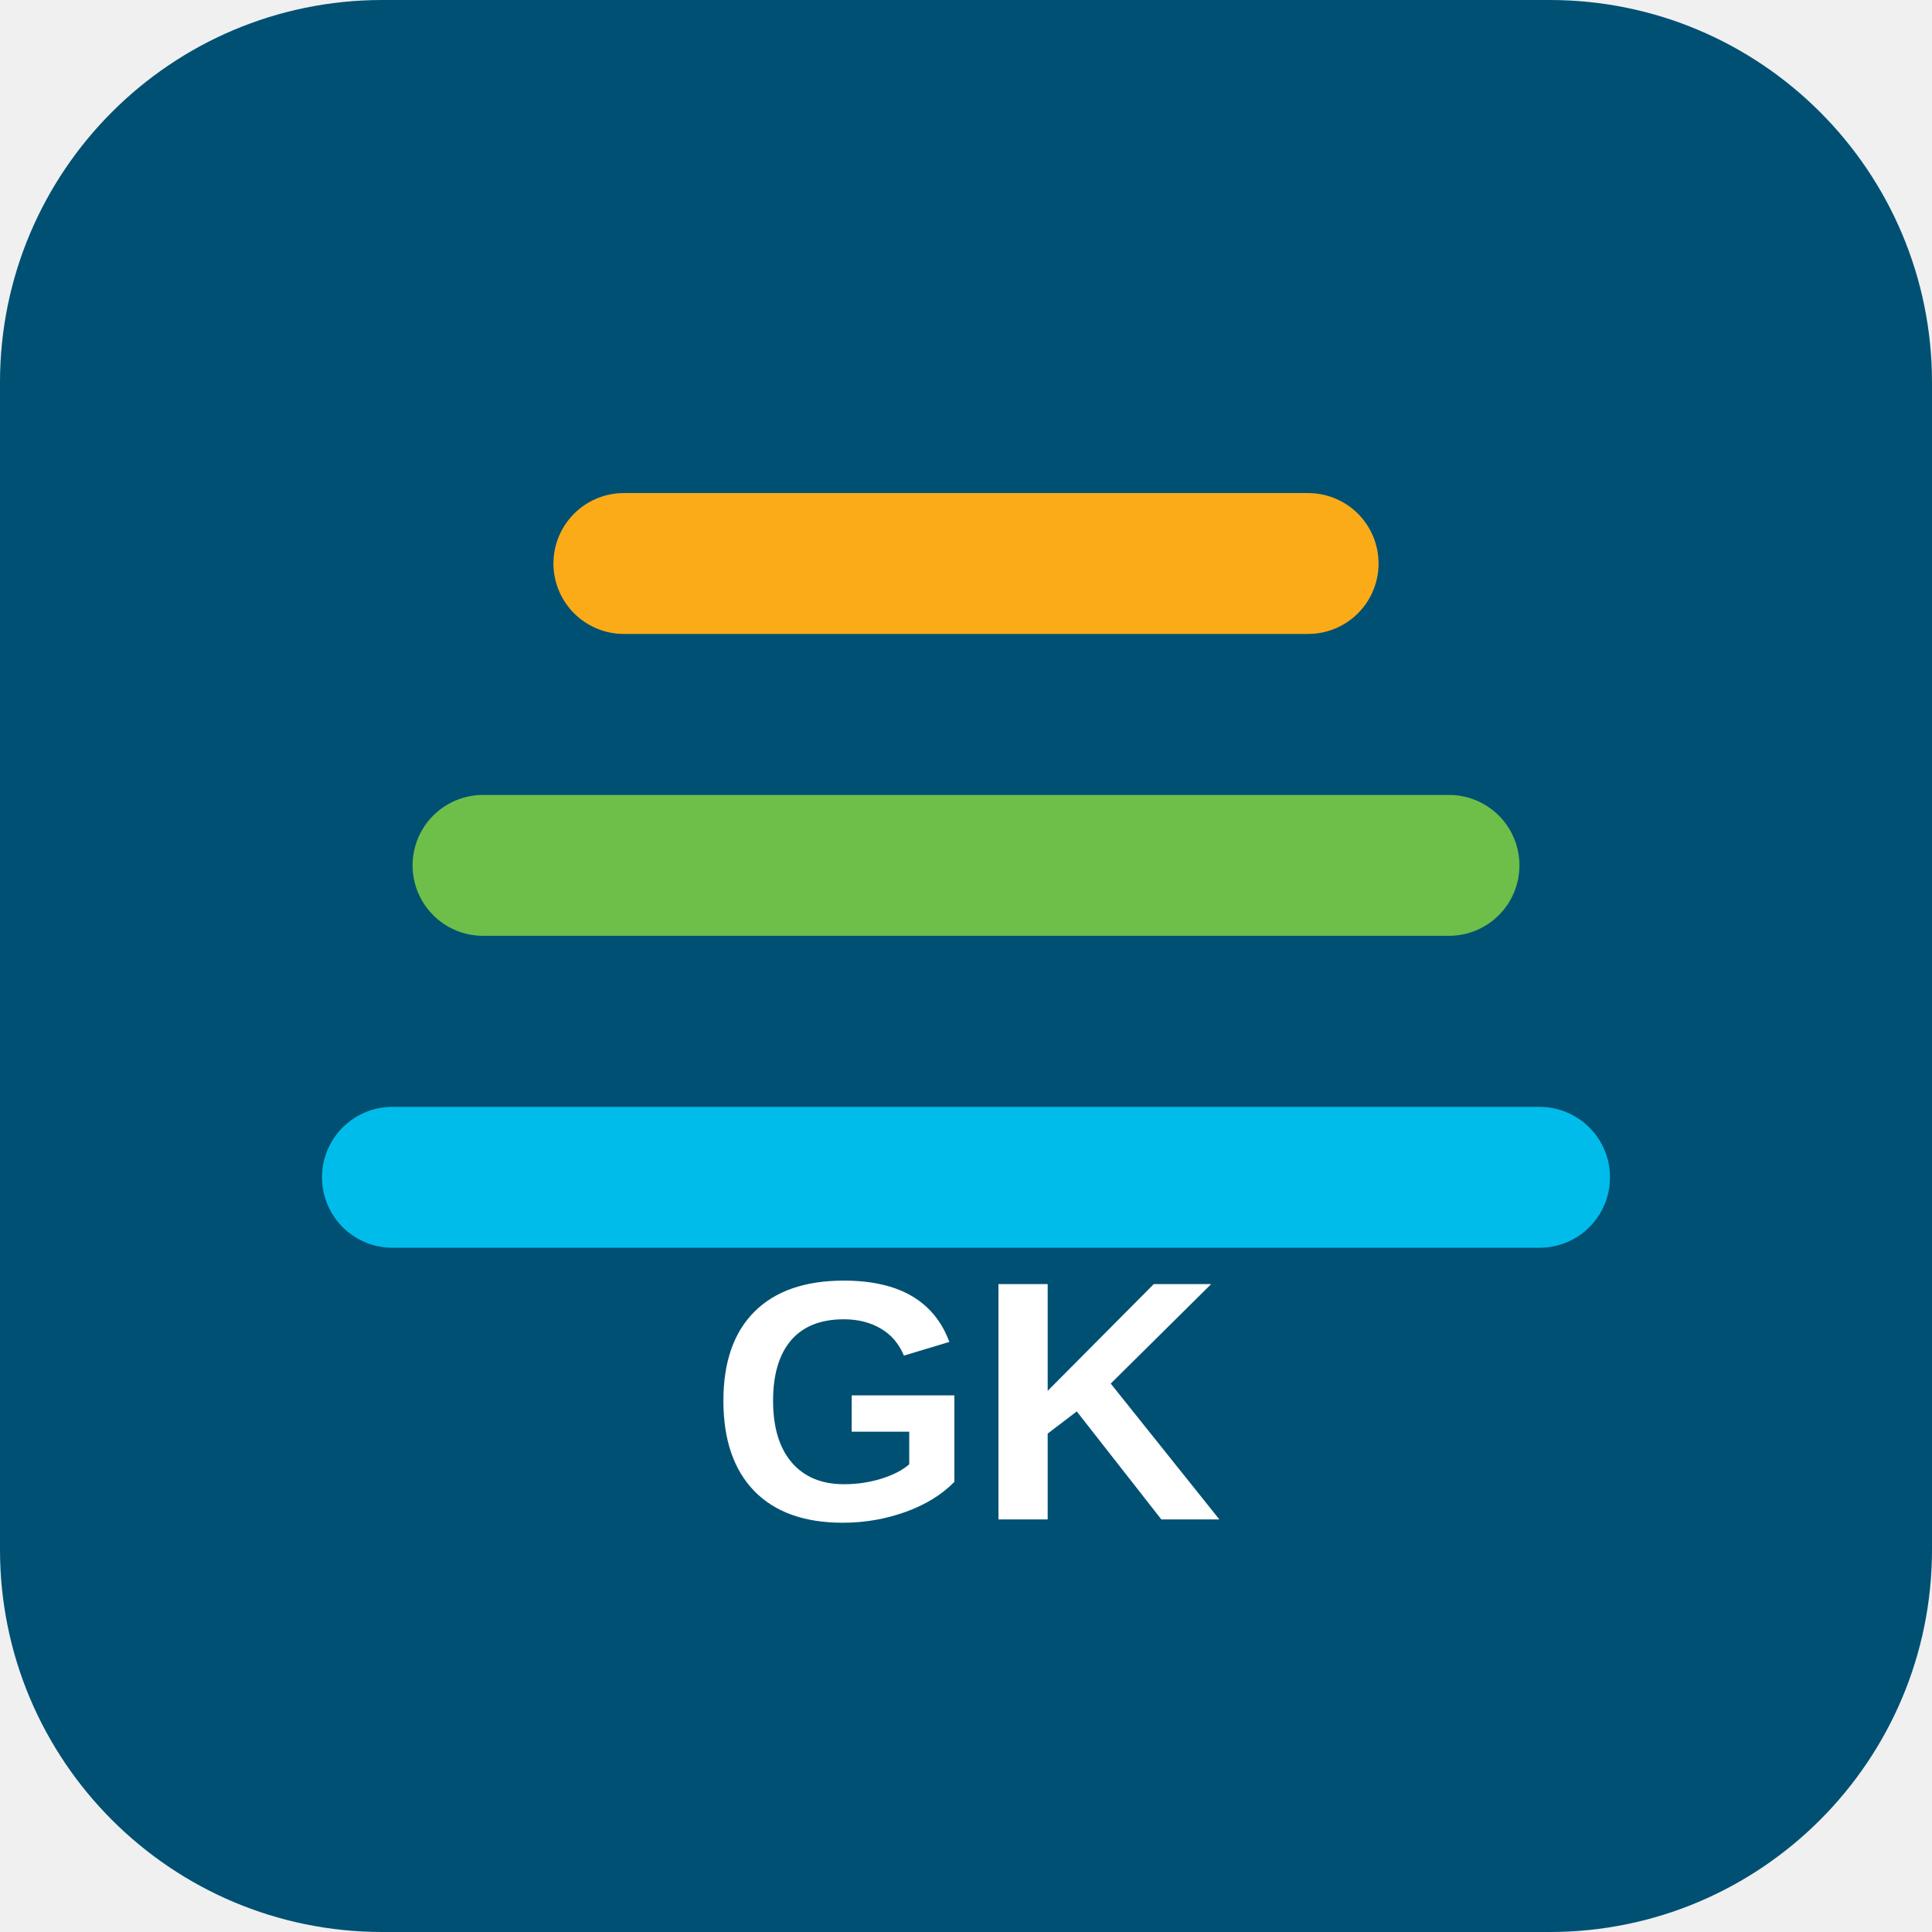
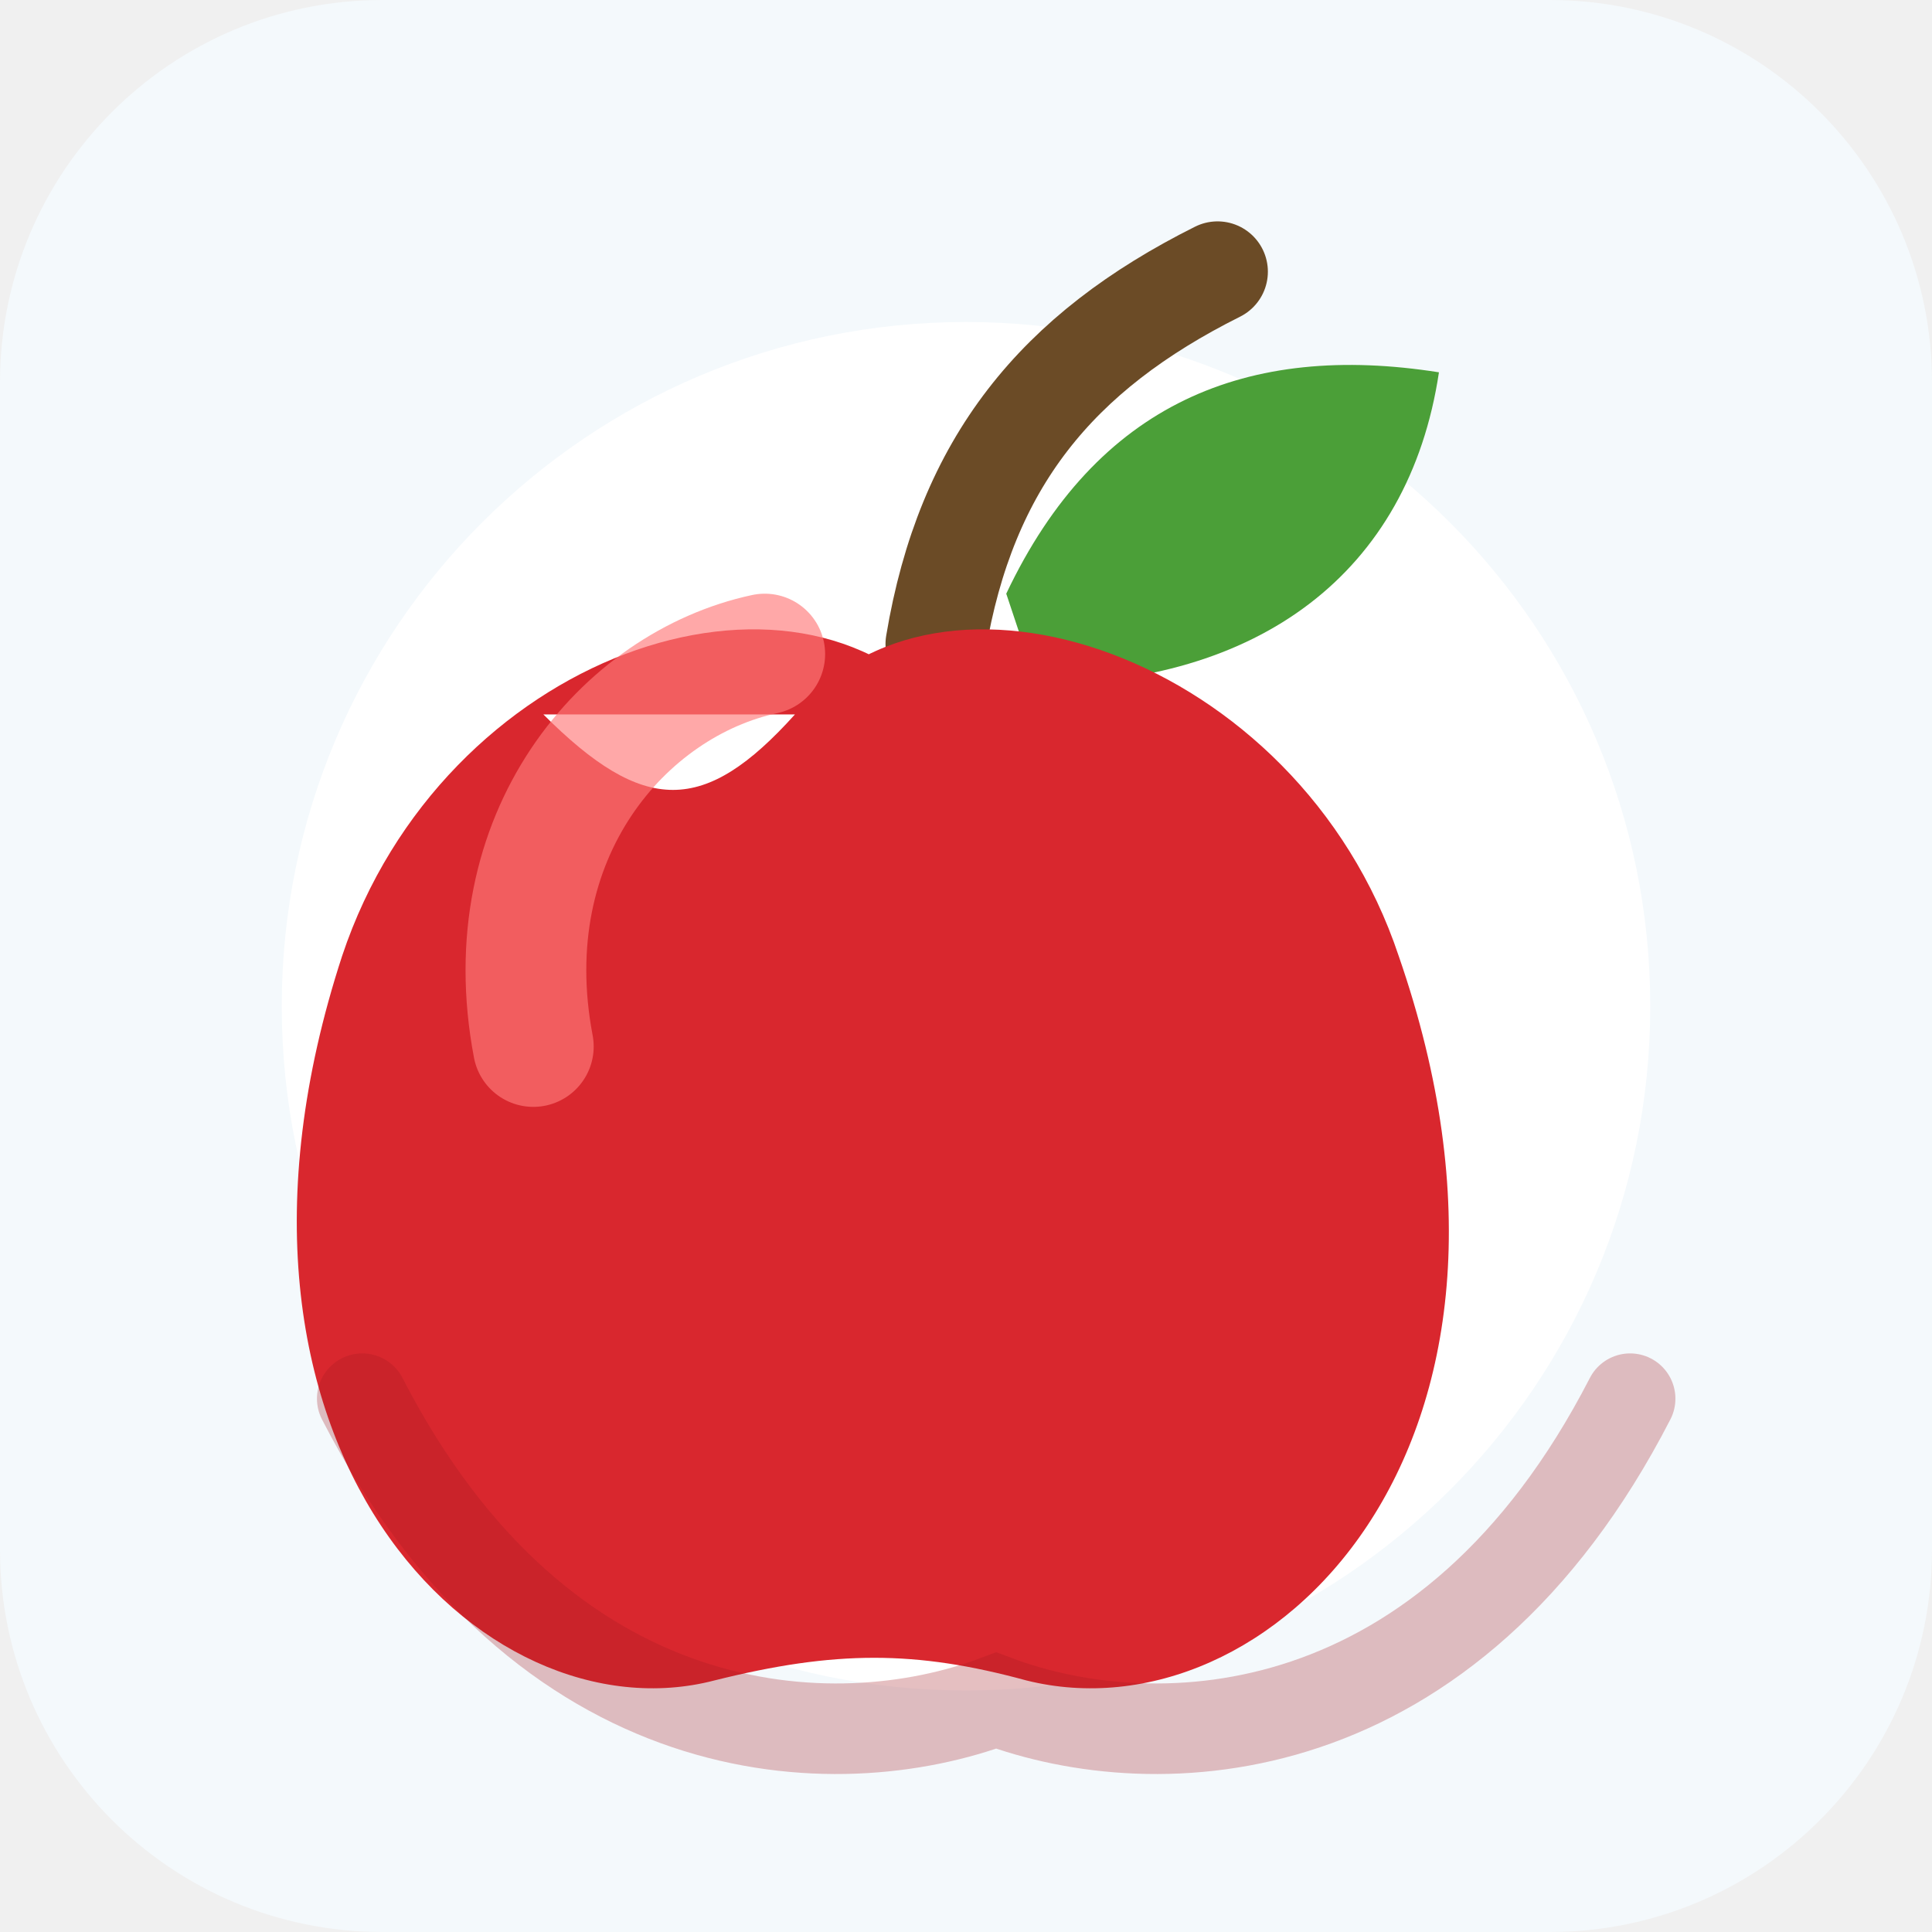
<svg xmlns="http://www.w3.org/2000/svg" width="192" height="192" viewBox="0 0 192 192">
-   <rect width="192" height="192" rx="38" fill="#005073" />
-   <path d="M39 117h114" stroke="#00bceb" stroke-width="14" stroke-linecap="round" />
-   <path d="M48 86h96" stroke="#6ebe4a" stroke-width="14" stroke-linecap="round" />
-   <path d="M62 56h68" stroke="#fbab18" stroke-width="14" stroke-linecap="round" />
-   <text x="96" y="151" text-anchor="middle" font-family="Arial, sans-serif" font-size="34" font-weight="800" fill="#ffffff">GK</text>
+   <rect width="192" height="192" rx="38" fill="#f4f9fc" />
+   <circle cx="96" cy="100" r="68" fill="#ffffff" />
+   <path d="M100 59c9-19 24-25 43-22-3 20-18 31-40 31" fill="#4b9f38" />
+   <path d="M93 64c3-18 12-29 28-37" fill="none" stroke="#6b4b26" stroke-width="10" stroke-linecap="round" />
+   <path d="M94 71c-15-18-50-6-60 24-16 49 14 78 37 72 12-3 20-3 31 0 24 6 54-23 37-72-10-30-46-42-60-24-9 10-15 10-25 0z" fill="#d9272e" />
+   <path d="M53 104c-4-21 9-36 23-39" fill="none" stroke="#ff7a7a" stroke-width="12" stroke-linecap="round" opacity=".65" />
+   <path d="M36 139c18 35 47 36 63 30 16 6 45 5 63-30" fill="none" stroke="#a31920" stroke-width="9" stroke-linecap="round" opacity=".28" />
</svg>
